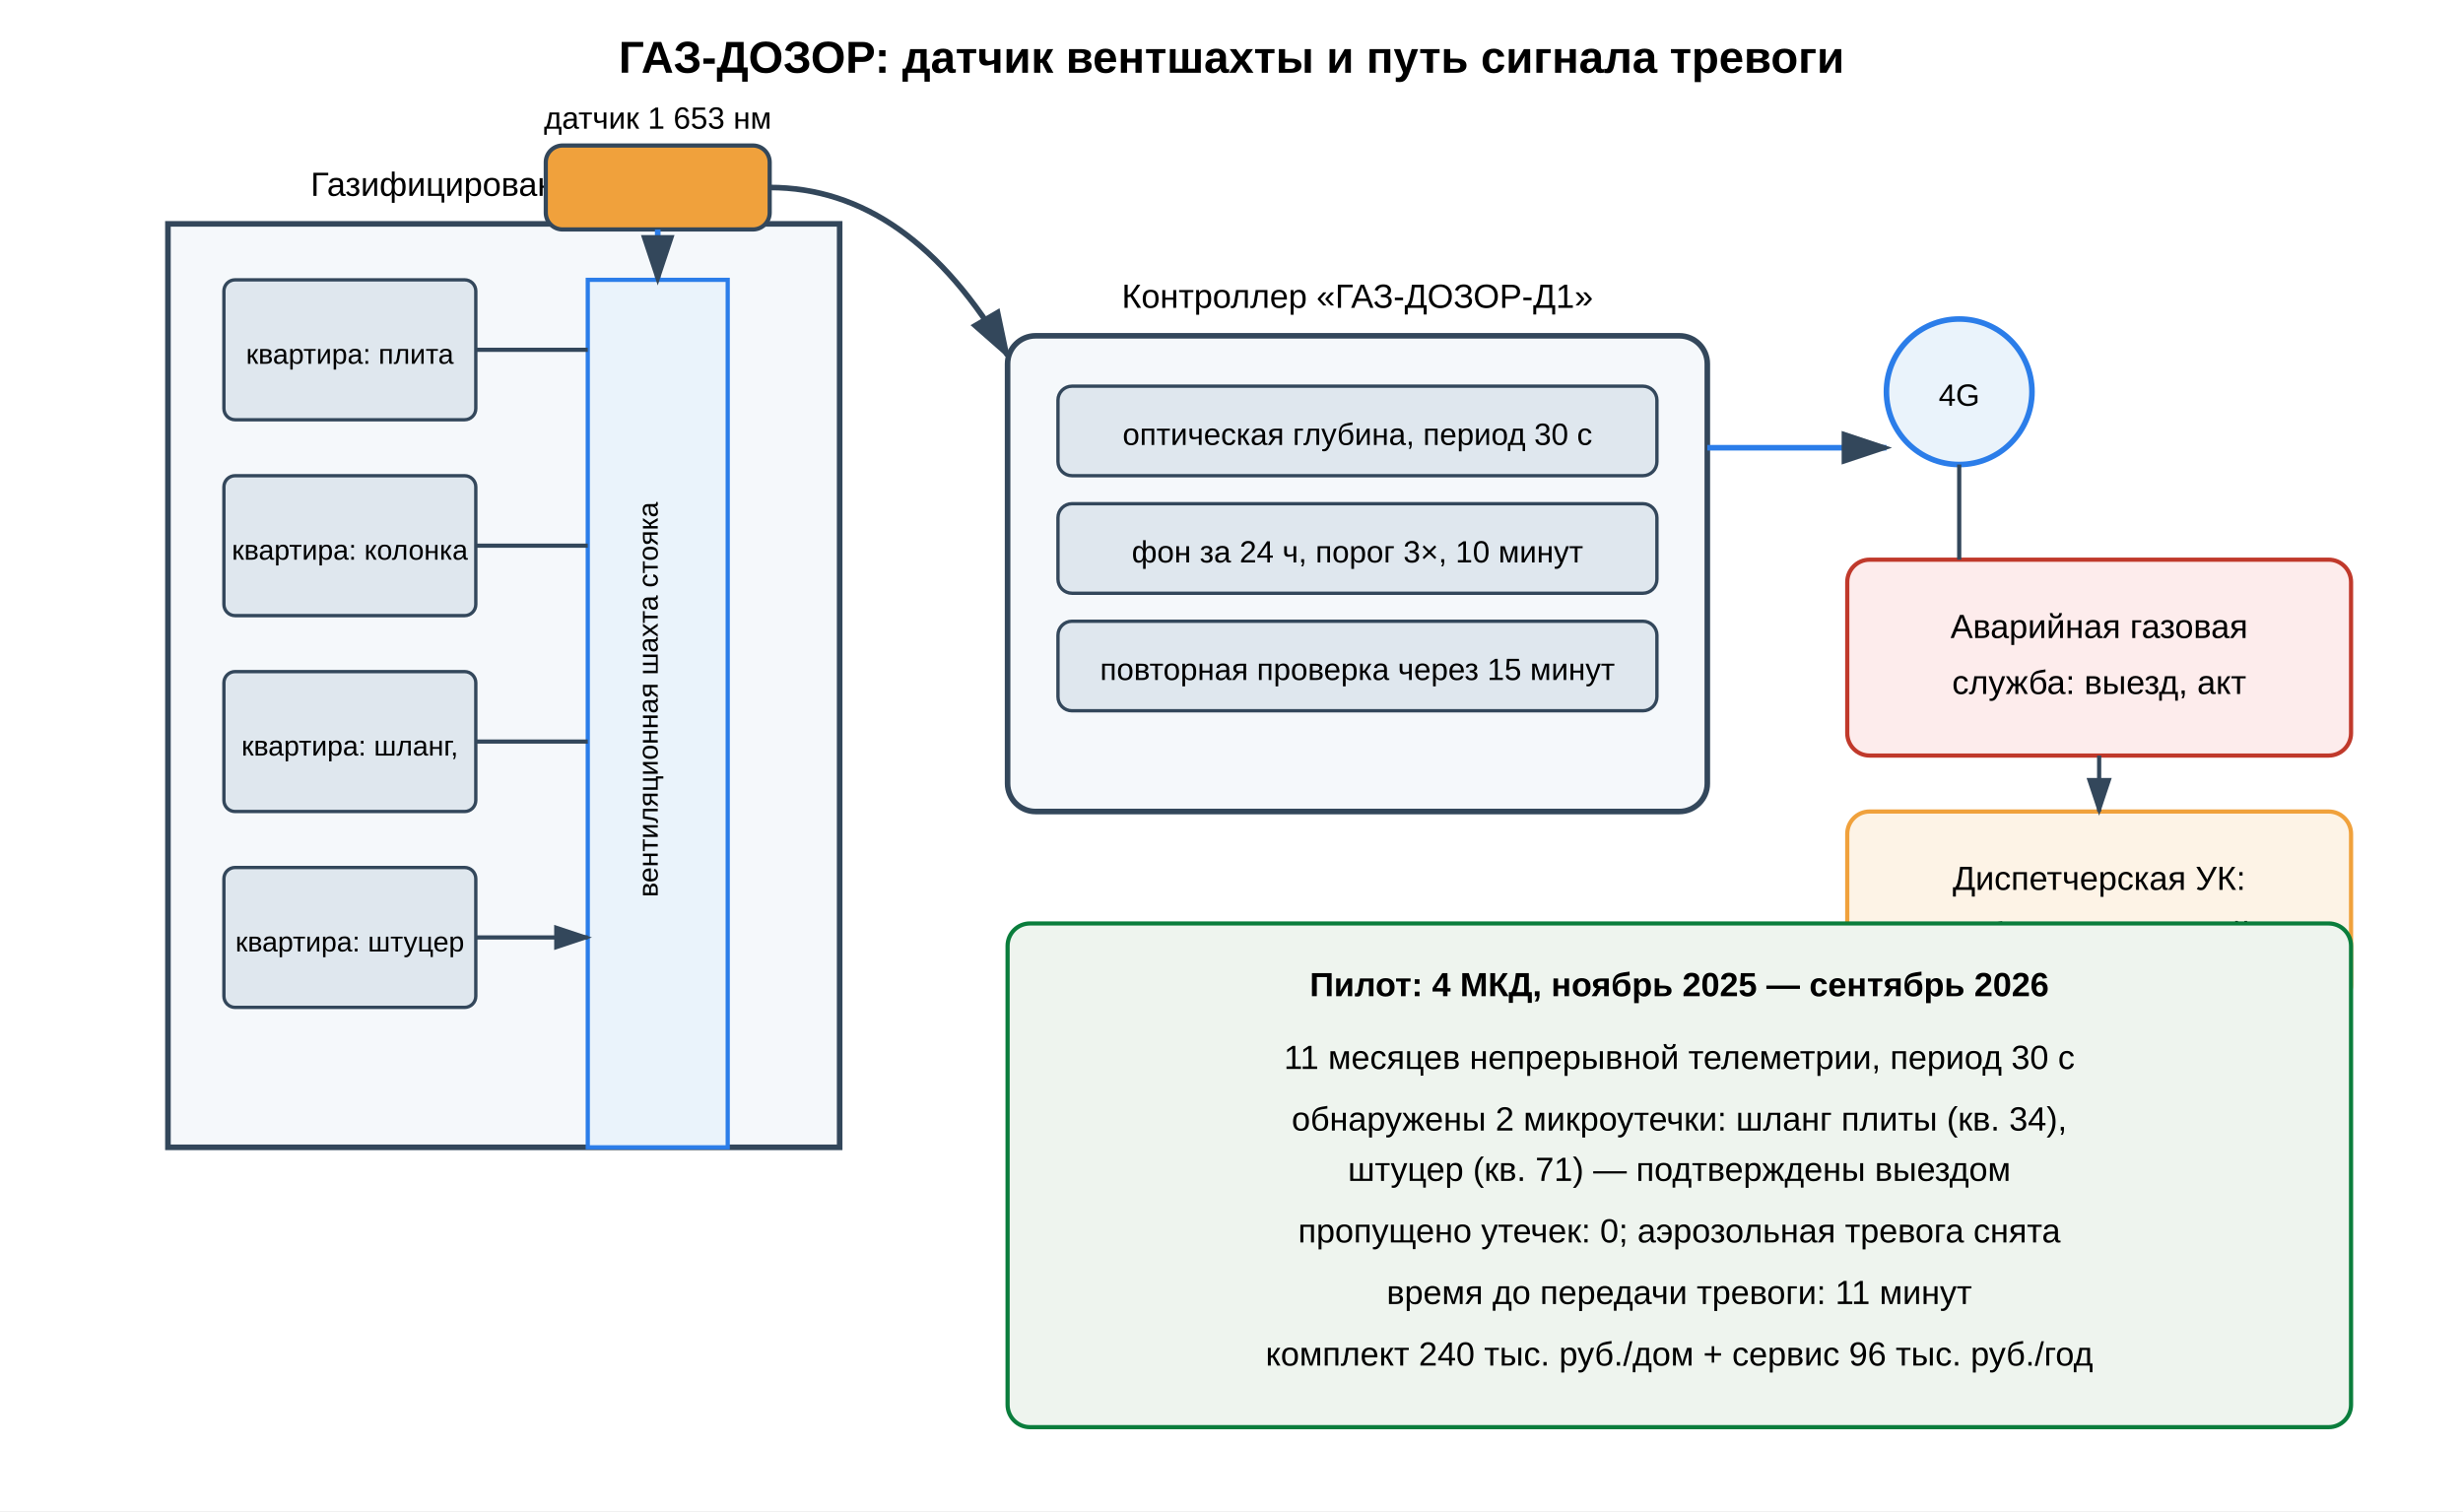
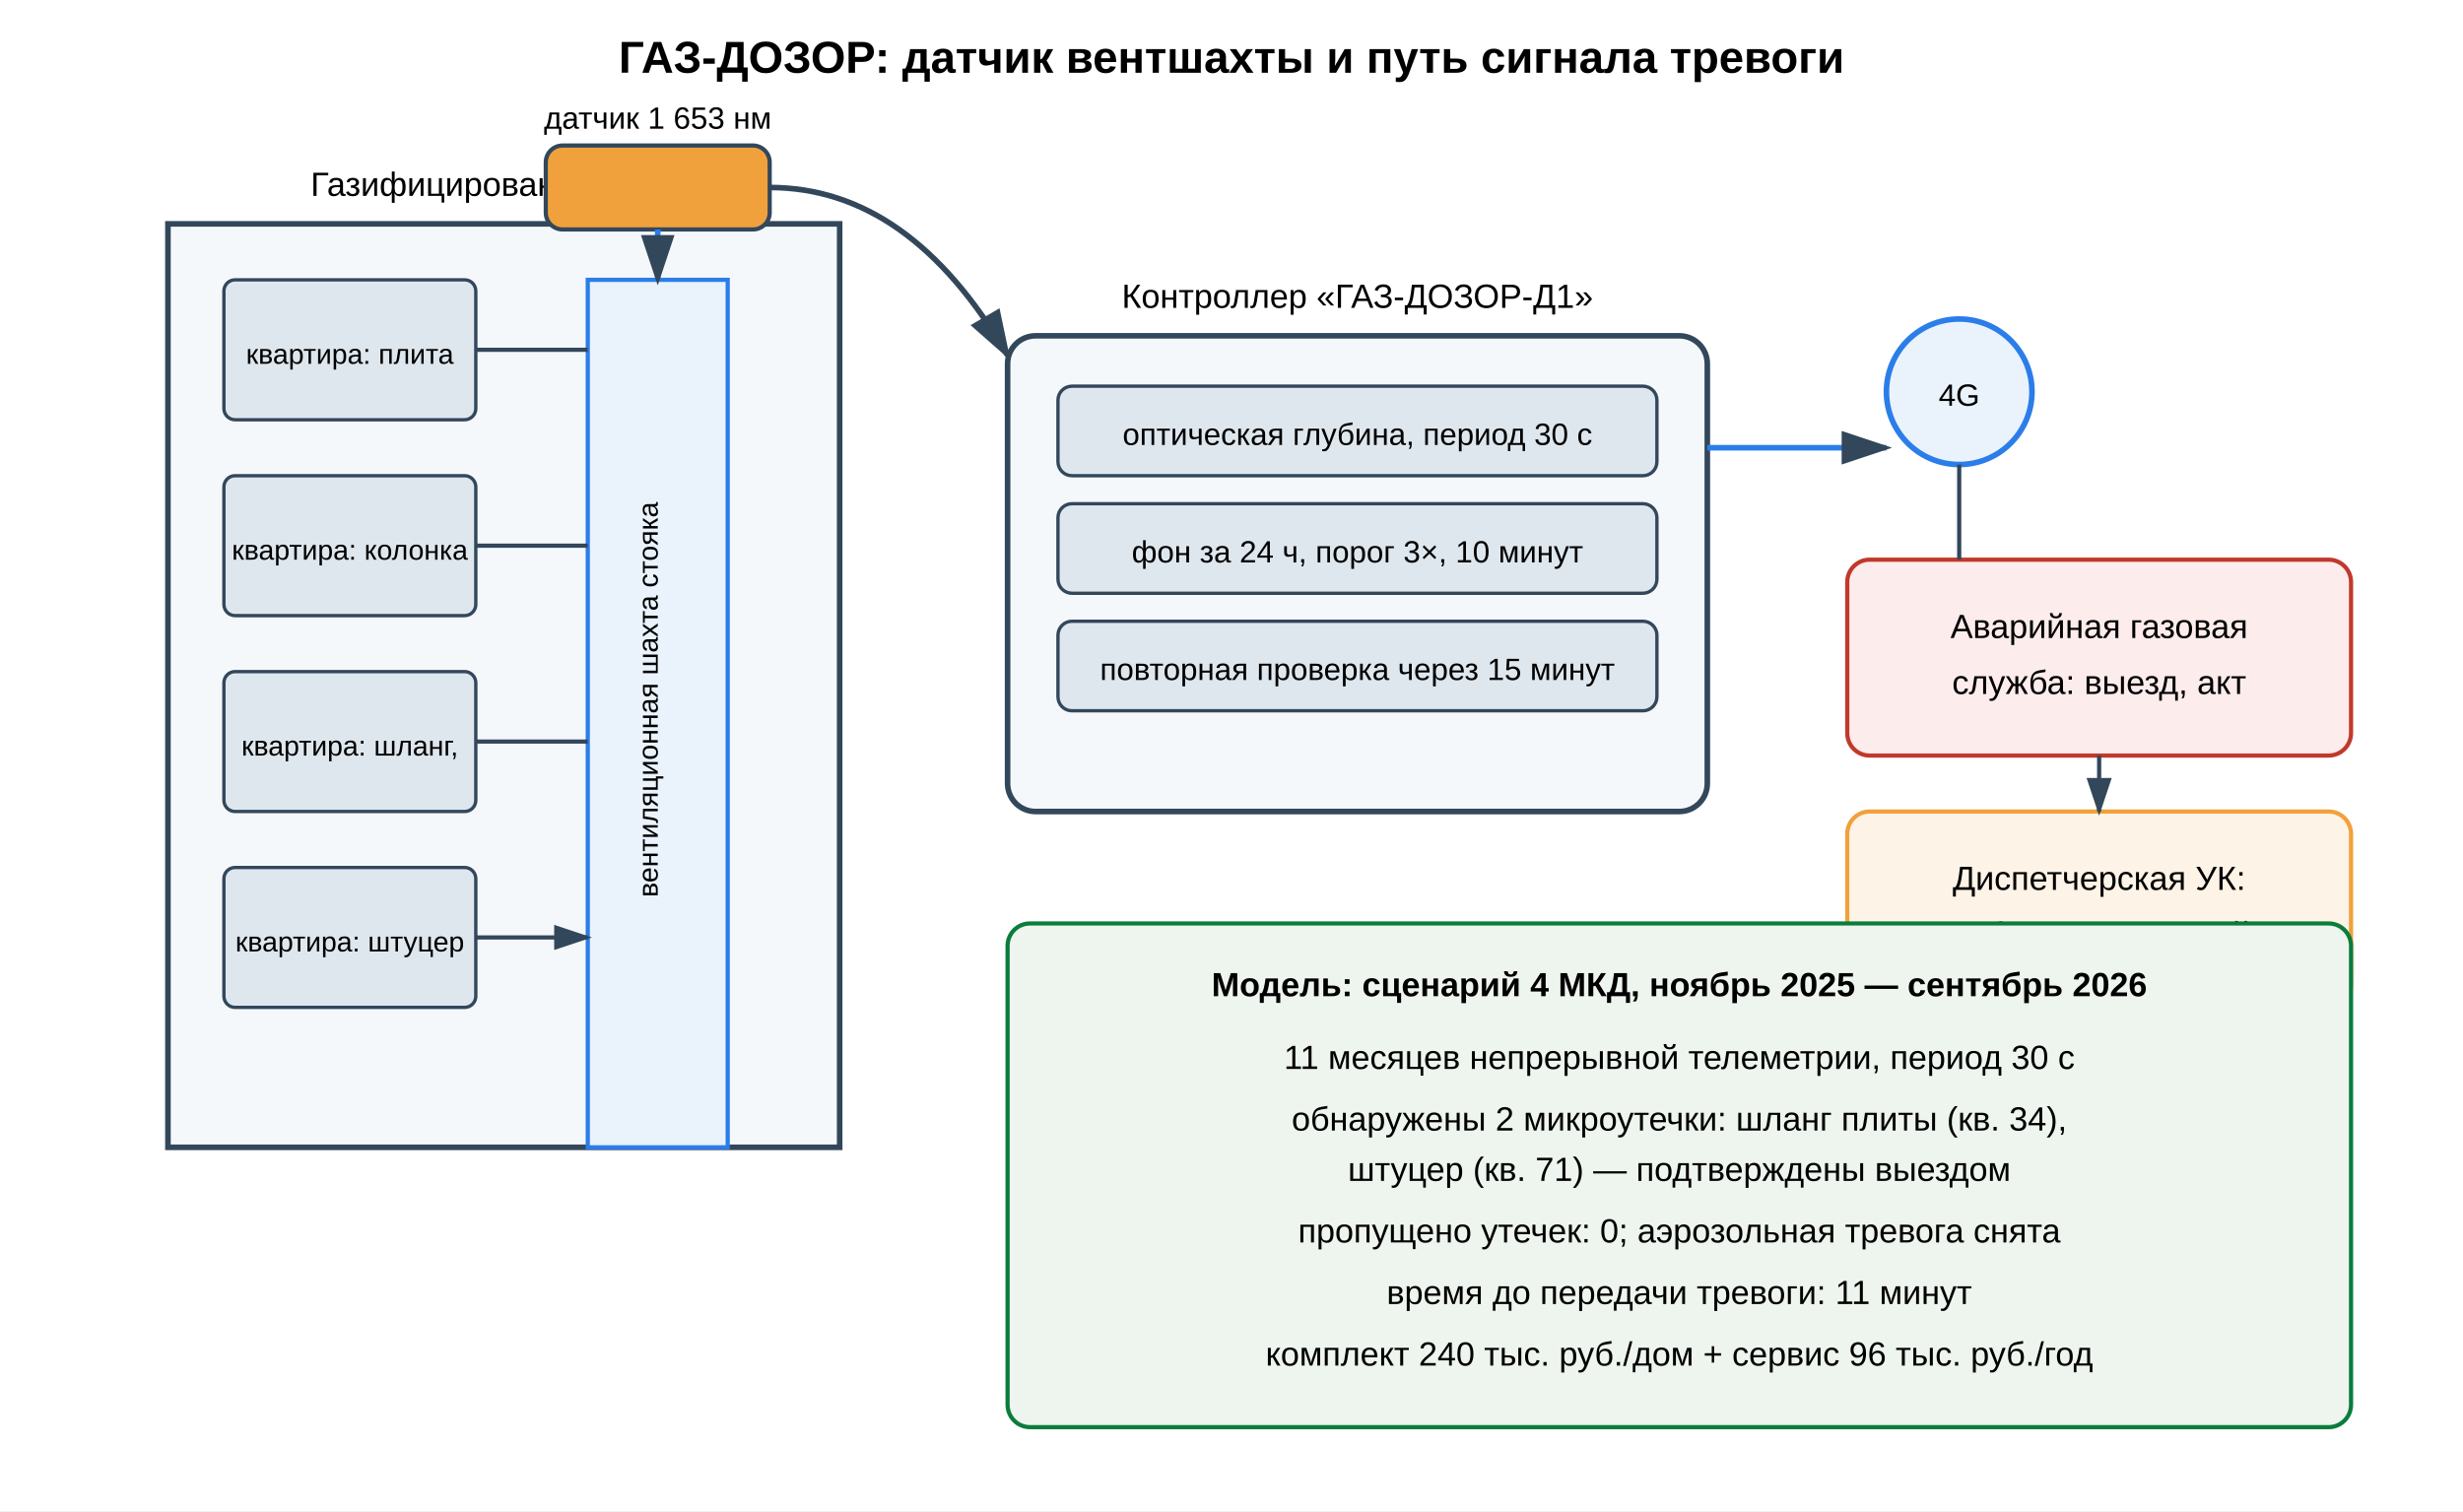
<svg xmlns="http://www.w3.org/2000/svg" width="880" height="540" viewBox="0 0 880 540" font-family="Arial" font-size="13">
  <rect width="880" height="540" fill="#ffffff" />
  <text x="440" y="26" text-anchor="middle" font-size="16" font-weight="bold">ГАЗ-ДОЗОР: датчик вентшахты и путь сигнала тревоги</text>
  <rect x="60" y="80" width="240" height="330" fill="#f5f8fb" stroke="#33475b" stroke-width="2" />
  <text x="180" y="70" text-anchor="middle" font-size="12">Газифицированный МКД</text>
  <rect x="80" y="100" width="90" height="50" rx="4" fill="#dfe7ee" stroke="#33475b" stroke-width="1.2" />
  <text x="125" y="130" text-anchor="middle" font-size="10">квартира: плита</text>
  <rect x="80" y="170" width="90" height="50" rx="4" fill="#dfe7ee" stroke="#33475b" stroke-width="1.2" />
  <text x="125" y="200" text-anchor="middle" font-size="10">квартира: колонка</text>
  <rect x="80" y="240" width="90" height="50" rx="4" fill="#dfe7ee" stroke="#33475b" stroke-width="1.2" />
  <text x="125" y="270" text-anchor="middle" font-size="10">квартира: шланг,</text>
  <rect x="80" y="310" width="90" height="50" rx="4" fill="#dfe7ee" stroke="#33475b" stroke-width="1.2" />
  <text x="125" y="340" text-anchor="middle" font-size="10">квартира: штуцер</text>
  <rect x="210" y="100" width="50" height="310" fill="#eaf3fb" stroke="#2b7de9" stroke-width="1.5" />
  <text x="235" y="250" text-anchor="middle" font-size="10" transform="rotate(-90 235 250)">вентиляционная шахта стояка</text>
  <path d="M 170 125 h 40 M 170 195 h 40 M 170 265 h 40 M 170 335 h 40" stroke="#33475b" stroke-width="1.5" marker-end="url(#m)" />
  <rect x="195" y="52" width="80" height="30" rx="6" fill="#f0a13c" stroke="#33475b" stroke-width="1.5" />
  <text x="235" y="46" text-anchor="middle" font-size="11">датчик 1 653 нм</text>
  <path d="M 235 82 v 18" stroke="#2b7de9" stroke-width="2" marker-end="url(#m)" />
  <defs>
    <marker id="m" markerWidth="10" markerHeight="10" refX="8" refY="3" orient="auto">
      <path d="M0,0 L9,3 L0,6 z" fill="#33475b" />
    </marker>
  </defs>
  <rect x="360" y="120" width="250" height="170" rx="10" fill="#f5f8fb" stroke="#33475b" stroke-width="2" />
  <text x="485" y="110" text-anchor="middle" font-size="12">Контроллер «ГАЗ-ДОЗОР-Д1»</text>
  <rect x="378" y="138" width="214" height="32" rx="5" fill="#dfe7ee" stroke="#33475b" stroke-width="1.2" />
  <text x="485" y="159" text-anchor="middle" font-size="11">оптическая глубина, период 30 с</text>
  <rect x="378" y="180" width="214" height="32" rx="5" fill="#dfe7ee" stroke="#33475b" stroke-width="1.2" />
  <text x="485" y="201" text-anchor="middle" font-size="11">фон за 24 ч, порог 3×, 10 минут</text>
  <rect x="378" y="222" width="214" height="32" rx="5" fill="#dfe7ee" stroke="#33475b" stroke-width="1.2" />
  <text x="485" y="243" text-anchor="middle" font-size="11">повторная проверка через 15 минут</text>
  <path d="M 275 67 q 50 0 85 60" stroke="#33475b" stroke-width="2" fill="none" marker-end="url(#m)" />
  <circle cx="700" cy="140" r="26" fill="#eaf3fb" stroke="#2b7de9" stroke-width="2" />
  <text x="700" y="145" text-anchor="middle" font-size="11">4G</text>
  <path d="M 610 160 h 64" stroke="#2b7de9" stroke-width="2" marker-end="url(#m)" />
  <rect x="660" y="200" width="180" height="70" rx="8" fill="#fdecec" stroke="#c0392b" stroke-width="1.5" />
  <text x="750" y="228" text-anchor="middle" font-size="12">Аварийная газовая</text>
  <text x="750" y="248" text-anchor="middle" font-size="12">служба: выезд, акт</text>
  <rect x="660" y="290" width="180" height="70" rx="8" fill="#fdf3e6" stroke="#f0a13c" stroke-width="1.5" />
  <text x="750" y="318" text-anchor="middle" font-size="12">Диспетчерская УК:</text>
  <text x="750" y="338" text-anchor="middle" font-size="12">работа с квартирой</text>
  <path d="M 700 166 v 34 M 750 270 v 20" stroke="#33475b" stroke-width="1.5" marker-end="url(#m)" />
  <rect x="360" y="330" width="480" height="180" rx="8" fill="#eef4ee" stroke="#0a7d3c" stroke-width="1.5" />
-   <text x="600" y="356" text-anchor="middle" font-weight="bold" font-size="12">Пилот: 4 МКД, ноябрь 2025 — сентябрь 2026</text>
+   <text x="600" y="356" text-anchor="middle" font-weight="bold" font-size="12">Модель: сценарий 4 МКД, ноябрь 2025 — сентябрь 2026</text>
  <text x="600" y="382" text-anchor="middle" font-size="12">11 месяцев непрерывной телеметрии, период 30 с</text>
  <text x="600" y="404" text-anchor="middle" font-size="12">обнаружены 2 микроутечки: шланг плиты (кв. 34),</text>
  <text x="600" y="422" text-anchor="middle" font-size="12">штуцер (кв. 71) — подтверждены выездом</text>
  <text x="600" y="444" text-anchor="middle" font-size="12">пропущено утечек: 0; аэрозольная тревога снята</text>
  <text x="600" y="466" text-anchor="middle" font-size="12">время до передачи тревоги: 11 минут</text>
  <text x="600" y="488" text-anchor="middle" font-size="12">комплект 240 тыс. руб./дом + сервис 96 тыс. руб./год</text>
</svg>
